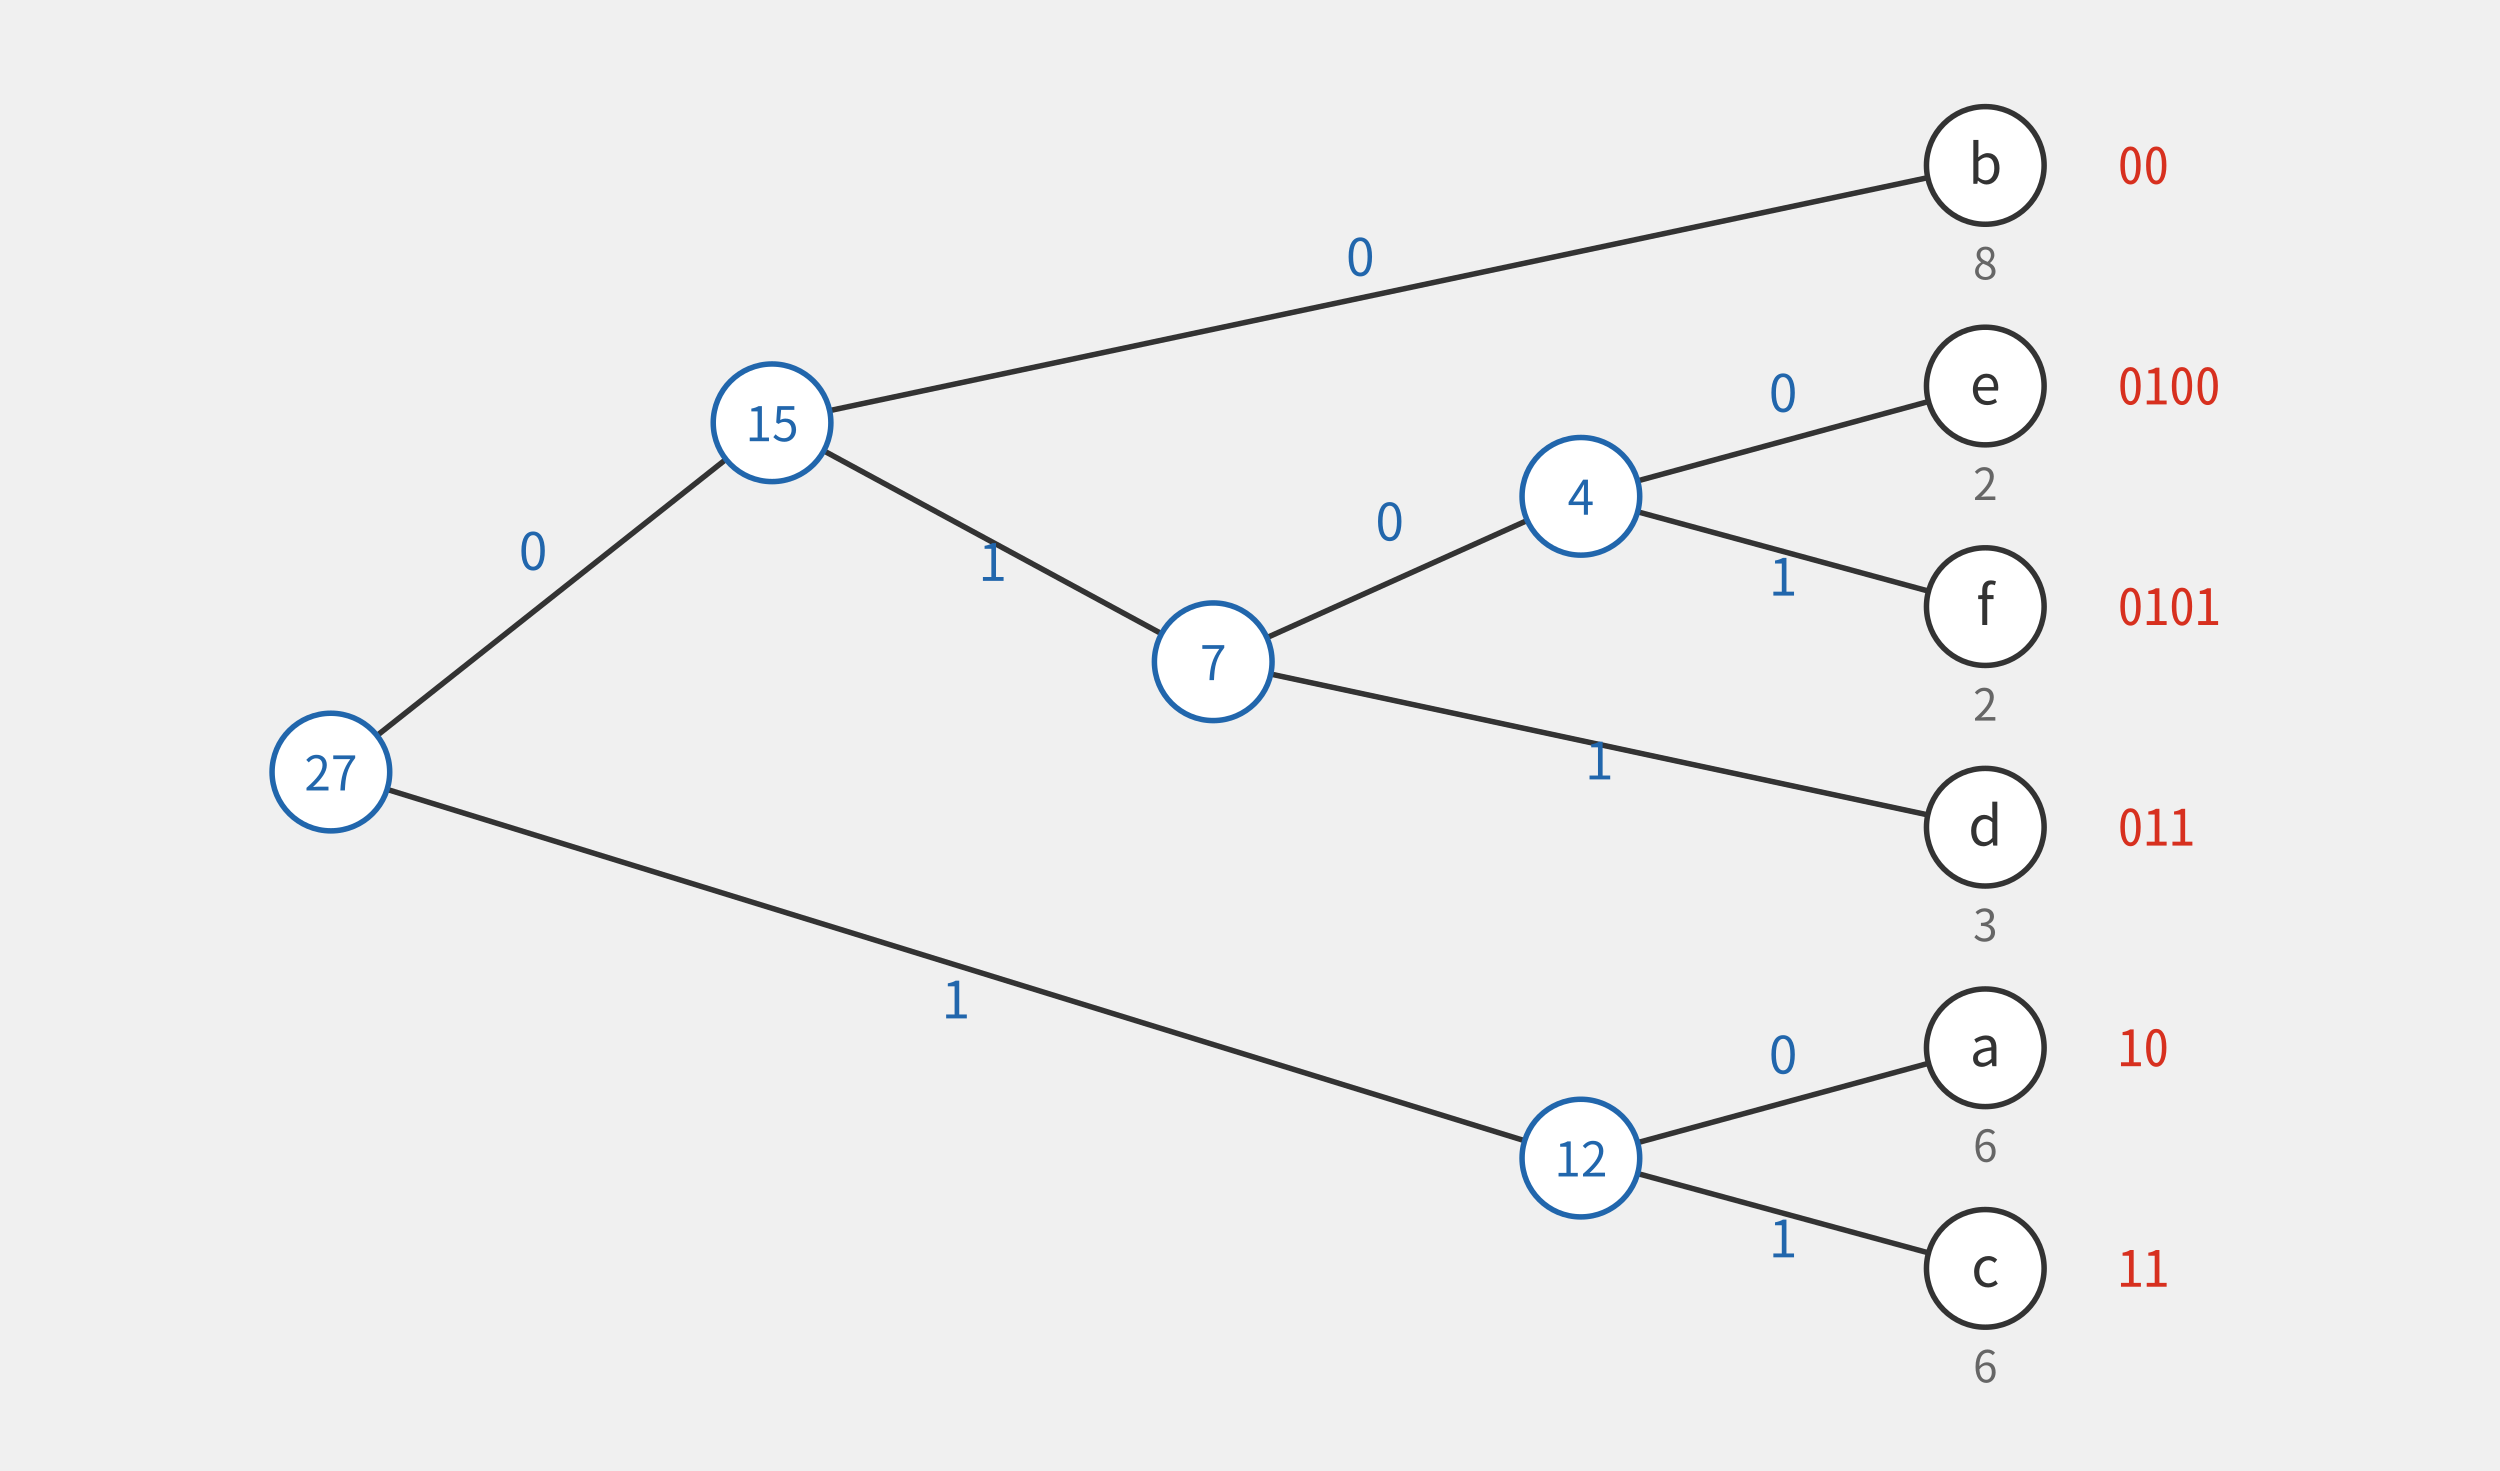
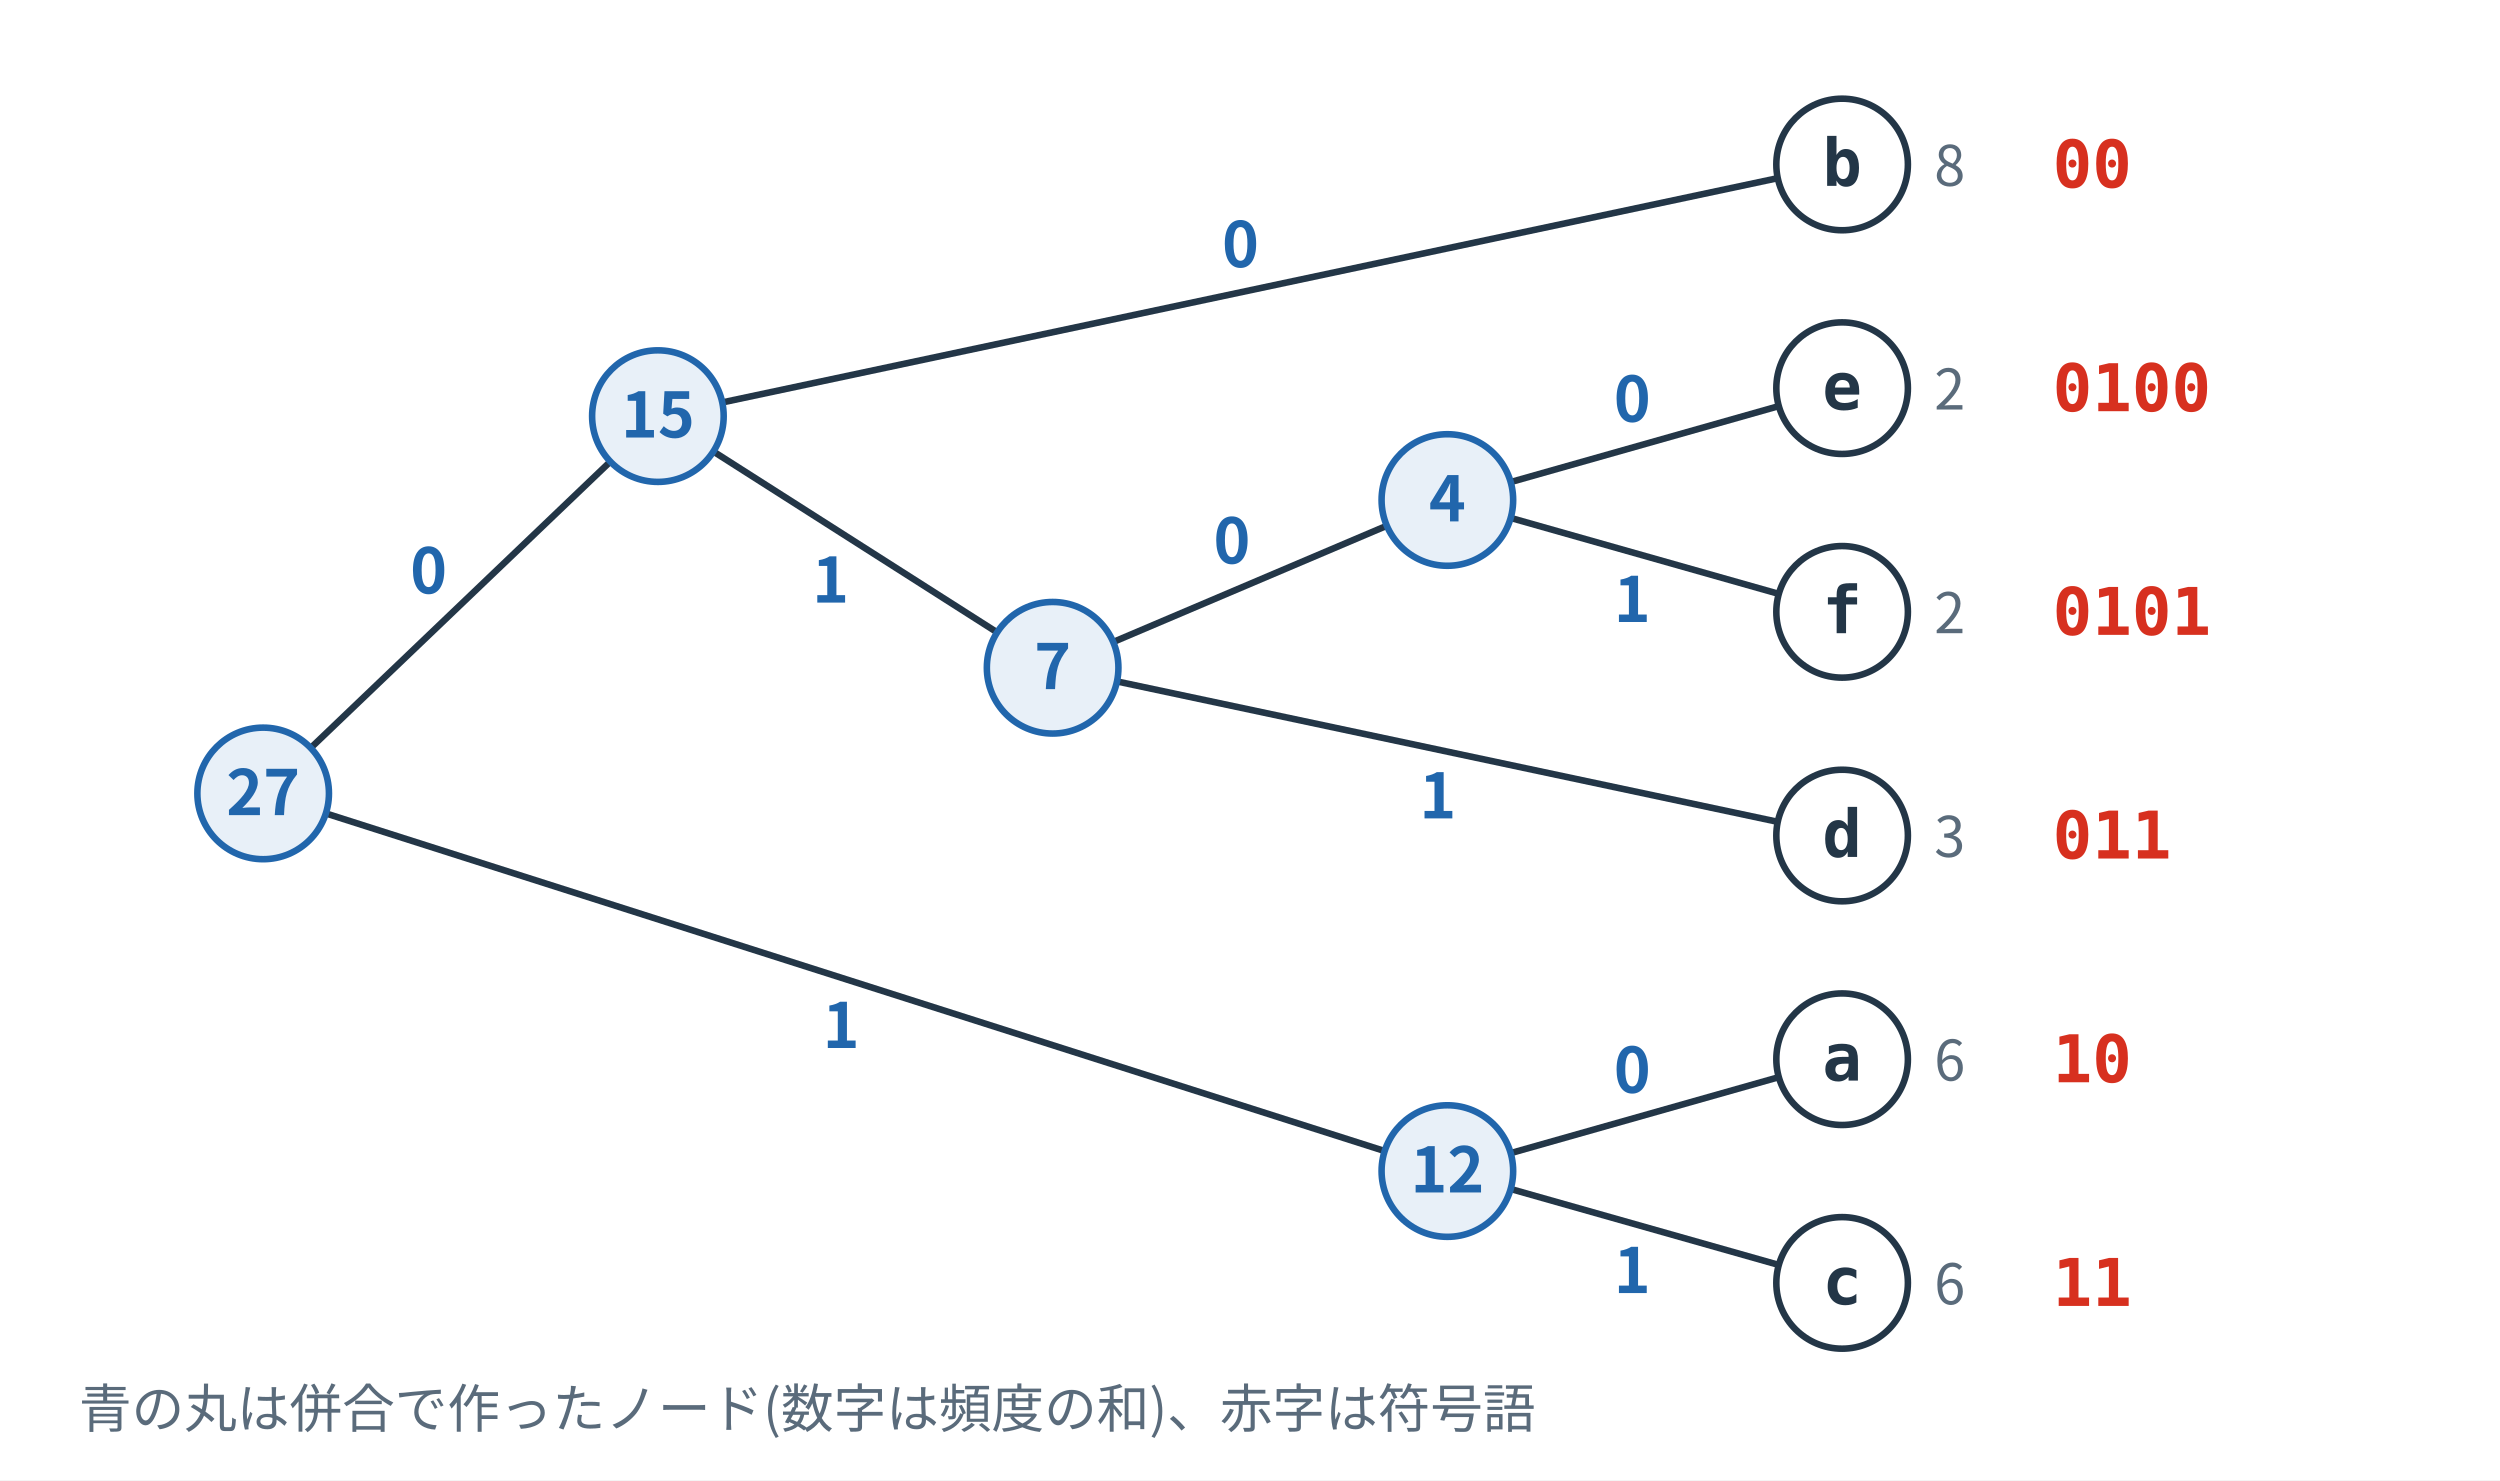
- <svg xmlns="http://www.w3.org/2000/svg" xml:lang="ja" lang="ja" viewBox="0 0 680 400" font-family="'Hiragino Sans','Hiragino Kaku Gothic ProN','Noto Sans JP','Noto Sans CJK JP','Yu Gothic','Meiryo',sans-serif">
-   <g stroke="#333" stroke-width="1.5" fill="none">
-     <line x1="90" y1="210" x2="210" y2="115" />
-     <line x1="90" y1="210" x2="430" y2="315" />
-     <line x1="210" y1="115" x2="540" y2="45" />
-     <line x1="210" y1="115" x2="330" y2="180" />
-     <line x1="330" y1="180" x2="430" y2="135" />
-     <line x1="330" y1="180" x2="540" y2="225" />
-     <line x1="430" y1="135" x2="540" y2="105" />
-     <line x1="430" y1="135" x2="540" y2="165" />
-     <line x1="430" y1="315" x2="540" y2="285" />
-     <line x1="430" y1="315" x2="540" y2="345" />
-   </g>
-   <g font-size="14" fill="#2166ac" text-anchor="middle">
-     <text x="145" y="155">0</text>
-     <text x="260" y="277">1</text>
-     <text x="370" y="75">0</text>
-     <text x="270" y="158">1</text>
-     <text x="378" y="147">0</text>
-     <text x="435" y="212">1</text>
-     <text x="485" y="112">0</text>
-     <text x="485" y="162">1</text>
-     <text x="485" y="292">0</text>
-     <text x="485" y="342">1</text>
-   </g>
-   <g stroke="#2166ac" stroke-width="1.5" fill="#fff">
-     <circle cx="90" cy="210" r="16" />
-     <circle cx="210" cy="115" r="16" />
-     <circle cx="330" cy="180" r="16" />
-     <circle cx="430" cy="135" r="16" />
-     <circle cx="430" cy="315" r="16" />
-   </g>
-   <g font-size="13" fill="#2166ac" text-anchor="middle">
-     <text x="90" y="215">27</text>
-     <text x="210" y="120">15</text>
-     <text x="330" y="185">7</text>
-     <text x="430" y="140">4</text>
-     <text x="430" y="320">12</text>
-   </g>
-   <g stroke="#333" stroke-width="1.5" fill="#fff">
-     <circle cx="540" cy="45" r="16" />
-     <circle cx="540" cy="105" r="16" />
-     <circle cx="540" cy="165" r="16" />
-     <circle cx="540" cy="225" r="16" />
-     <circle cx="540" cy="285" r="16" />
-     <circle cx="540" cy="345" r="16" />
-   </g>
-   <g font-size="15" fill="#333" text-anchor="middle">
-     <text x="540" y="50">b</text>
-     <text x="540" y="110">e</text>
-     <text x="540" y="170">f</text>
-     <text x="540" y="230">d</text>
-     <text x="540" y="290">a</text>
-     <text x="540" y="350">c</text>
-   </g>
-   <g font-size="12" fill="#666" text-anchor="middle">
-     <text x="540" y="76">8</text>
-     <text x="540" y="136">2</text>
-     <text x="540" y="196">2</text>
-     <text x="540" y="256">3</text>
-     <text x="540" y="316">6</text>
-     <text x="540" y="376">6</text>
-   </g>
-   <g font-size="14" fill="#d7301f" font-family="Menlo,Consolas,monospace">
-     <text x="576" y="50">00</text>
-     <text x="576" y="110">0100</text>
-     <text x="576" y="170">0101</text>
-     <text x="576" y="230">011</text>
-     <text x="576" y="290">10</text>
-     <text x="576" y="350">11</text>
-   </g>
+ <svg xmlns="http://www.w3.org/2000/svg" xml:lang="ja" lang="ja" viewBox="0 0 760 450" width="760" height="450" role="img" aria-labelledby="title desc" font-family="'Hiragino Sans','Noto Sans CJK JP','Yu Gothic',sans-serif">
+   <rect width="760" height="450" fill="white" />
+   <line x1="80.0" y1="241.2" x2="200.0" y2="126.5" stroke="#233647" stroke-width="2" />
+   <text x="130.3" y="180.4" font-size="19" fill="#2166ac" text-anchor="middle" font-weight="700">0</text>
+   <line x1="200.0" y1="126.5" x2="560.0" y2="50.0" stroke="#233647" stroke-width="2" />
+   <text x="377.1" y="81.2" font-size="19" fill="#2166ac" text-anchor="middle" font-weight="700">0</text>
+   <line x1="200.0" y1="126.5" x2="320.0" y2="203.0" stroke="#233647" stroke-width="2" />
+   <text x="252.5" y="183.2" font-size="19" fill="#2166ac" text-anchor="middle" font-weight="700">1</text>
+   <line x1="320.0" y1="203.0" x2="440.0" y2="152.0" stroke="#233647" stroke-width="2" />
+   <text x="374.5" y="171.3" font-size="19" fill="#2166ac" text-anchor="middle" font-weight="700">0</text>
+   <line x1="440.0" y1="152.0" x2="560.0" y2="118.0" stroke="#233647" stroke-width="2" />
+   <text x="496.2" y="128.2" font-size="19" fill="#2166ac" text-anchor="middle" font-weight="700">0</text>
+   <line x1="440.0" y1="152.0" x2="560.0" y2="186.0" stroke="#233647" stroke-width="2" />
+   <text x="496.2" y="189.1" font-size="19" fill="#2166ac" text-anchor="middle" font-weight="700">1</text>
+   <line x1="320.0" y1="203.0" x2="560.0" y2="254.0" stroke="#233647" stroke-width="2" />
+   <text x="437.1" y="248.8" font-size="19" fill="#2166ac" text-anchor="middle" font-weight="700">1</text>
+   <line x1="80.0" y1="241.2" x2="440.0" y2="356.0" stroke="#233647" stroke-width="2" />
+   <text x="255.7" y="318.6" font-size="19" fill="#2166ac" text-anchor="middle" font-weight="700">1</text>
+   <line x1="440.0" y1="356.0" x2="560.0" y2="322.0" stroke="#233647" stroke-width="2" />
+   <text x="496.2" y="332.2" font-size="19" fill="#2166ac" text-anchor="middle" font-weight="700">0</text>
+   <line x1="440.0" y1="356.0" x2="560.0" y2="390.0" stroke="#233647" stroke-width="2" />
+   <text x="496.2" y="393.1" font-size="19" fill="#2166ac" text-anchor="middle" font-weight="700">1</text>
+   <circle cx="80.0" cy="241.2" r="20" fill="#e8f0f8" stroke="#2166ac" stroke-width="2" />
+   <text x="80.0" y="247.8" font-size="19" fill="#2166ac" text-anchor="middle" font-weight="700">27</text>
+   <circle cx="200.0" cy="126.5" r="20" fill="#e8f0f8" stroke="#2166ac" stroke-width="2" />
+   <text x="200.0" y="133.0" font-size="19" fill="#2166ac" text-anchor="middle" font-weight="700">15</text>
+   <circle cx="560.0" cy="50.0" r="20" fill="white" stroke="#233647" stroke-width="2" />
+   <text x="560.0" y="56.5" font-size="20" fill="#233647" text-anchor="middle" font-family="'Menlo','Consolas','DejaVu Sans Mono',monospace" font-weight="700">b</text>
+   <text x="588.0" y="56.5" font-size="17" fill="#5a6b7b">8</text>
+   <text x="624.0" y="57.0" font-size="20" fill="#d7301f" font-family="'Menlo','Consolas','DejaVu Sans Mono',monospace" font-weight="700">00</text>
+   <circle cx="320.0" cy="203.0" r="20" fill="#e8f0f8" stroke="#2166ac" stroke-width="2" />
+   <text x="320.0" y="209.5" font-size="19" fill="#2166ac" text-anchor="middle" font-weight="700">7</text>
+   <circle cx="440.0" cy="152.0" r="20" fill="#e8f0f8" stroke="#2166ac" stroke-width="2" />
+   <text x="440.0" y="158.5" font-size="19" fill="#2166ac" text-anchor="middle" font-weight="700">4</text>
+   <circle cx="560.0" cy="118.0" r="20" fill="white" stroke="#233647" stroke-width="2" />
+   <text x="560.0" y="124.5" font-size="20" fill="#233647" text-anchor="middle" font-family="'Menlo','Consolas','DejaVu Sans Mono',monospace" font-weight="700">e</text>
+   <text x="588.0" y="124.5" font-size="17" fill="#5a6b7b">2</text>
+   <text x="624.0" y="125.0" font-size="20" fill="#d7301f" font-family="'Menlo','Consolas','DejaVu Sans Mono',monospace" font-weight="700">0100</text>
+   <circle cx="560.0" cy="186.0" r="20" fill="white" stroke="#233647" stroke-width="2" />
+   <text x="560.0" y="192.5" font-size="20" fill="#233647" text-anchor="middle" font-family="'Menlo','Consolas','DejaVu Sans Mono',monospace" font-weight="700">f</text>
+   <text x="588.0" y="192.5" font-size="17" fill="#5a6b7b">2</text>
+   <text x="624.0" y="193.0" font-size="20" fill="#d7301f" font-family="'Menlo','Consolas','DejaVu Sans Mono',monospace" font-weight="700">0101</text>
+   <circle cx="560.0" cy="254.0" r="20" fill="white" stroke="#233647" stroke-width="2" />
+   <text x="560.0" y="260.5" font-size="20" fill="#233647" text-anchor="middle" font-family="'Menlo','Consolas','DejaVu Sans Mono',monospace" font-weight="700">d</text>
+   <text x="588.0" y="260.5" font-size="17" fill="#5a6b7b">3</text>
+   <text x="624.0" y="261.0" font-size="20" fill="#d7301f" font-family="'Menlo','Consolas','DejaVu Sans Mono',monospace" font-weight="700">011</text>
+   <circle cx="440.0" cy="356.0" r="20" fill="#e8f0f8" stroke="#2166ac" stroke-width="2" />
+   <text x="440.0" y="362.5" font-size="19" fill="#2166ac" text-anchor="middle" font-weight="700">12</text>
+   <circle cx="560.0" cy="322.0" r="20" fill="white" stroke="#233647" stroke-width="2" />
+   <text x="560.0" y="328.5" font-size="20" fill="#233647" text-anchor="middle" font-family="'Menlo','Consolas','DejaVu Sans Mono',monospace" font-weight="700">a</text>
+   <text x="588.0" y="328.5" font-size="17" fill="#5a6b7b">6</text>
+   <text x="624.0" y="329.0" font-size="20" fill="#d7301f" font-family="'Menlo','Consolas','DejaVu Sans Mono',monospace" font-weight="700">10</text>
+   <circle cx="560.0" cy="390.0" r="20" fill="white" stroke="#233647" stroke-width="2" />
+   <text x="560.0" y="396.5" font-size="20" fill="#233647" text-anchor="middle" font-family="'Menlo','Consolas','DejaVu Sans Mono',monospace" font-weight="700">c</text>
+   <text x="588.0" y="396.5" font-size="17" fill="#5a6b7b">6</text>
+   <text x="624.0" y="397.0" font-size="20" fill="#d7301f" font-family="'Menlo','Consolas','DejaVu Sans Mono',monospace" font-weight="700">11</text>
+   <text x="24" y="434" font-size="16" fill="#5a6b7b">青の丸は併合で作ったノード(数字は頻度の和)、赤字は符号語</text>
</svg>
